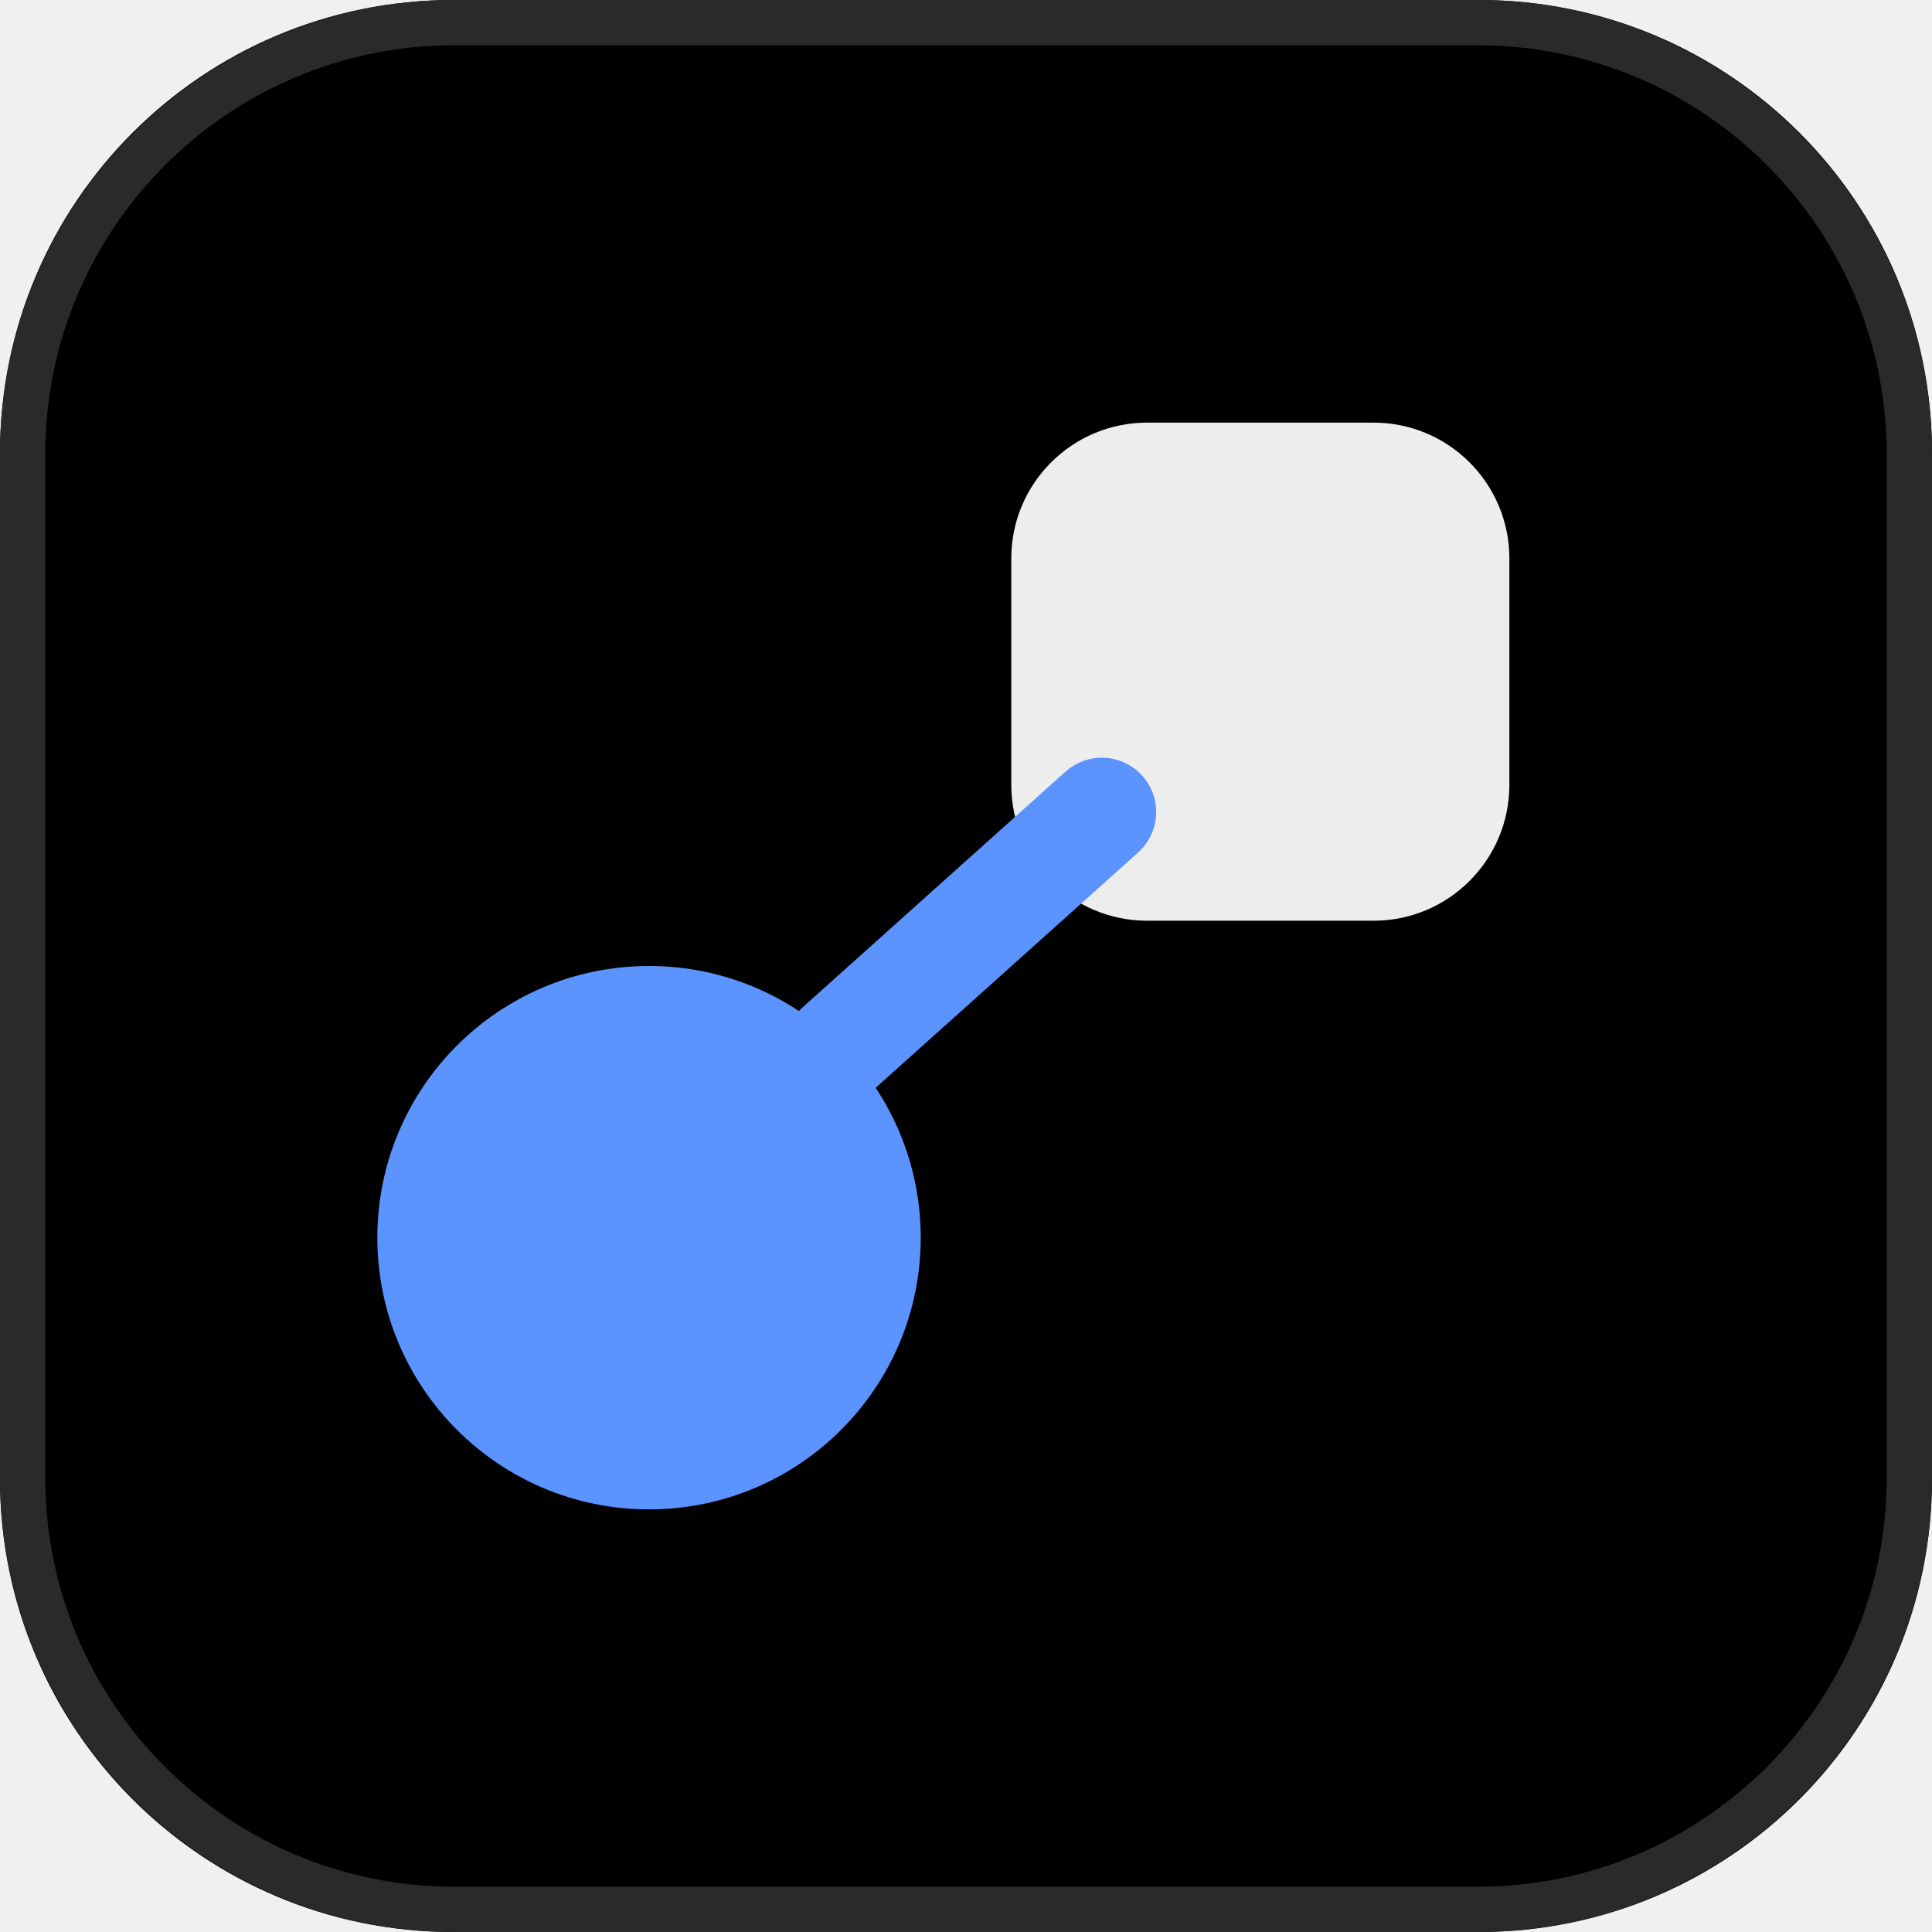
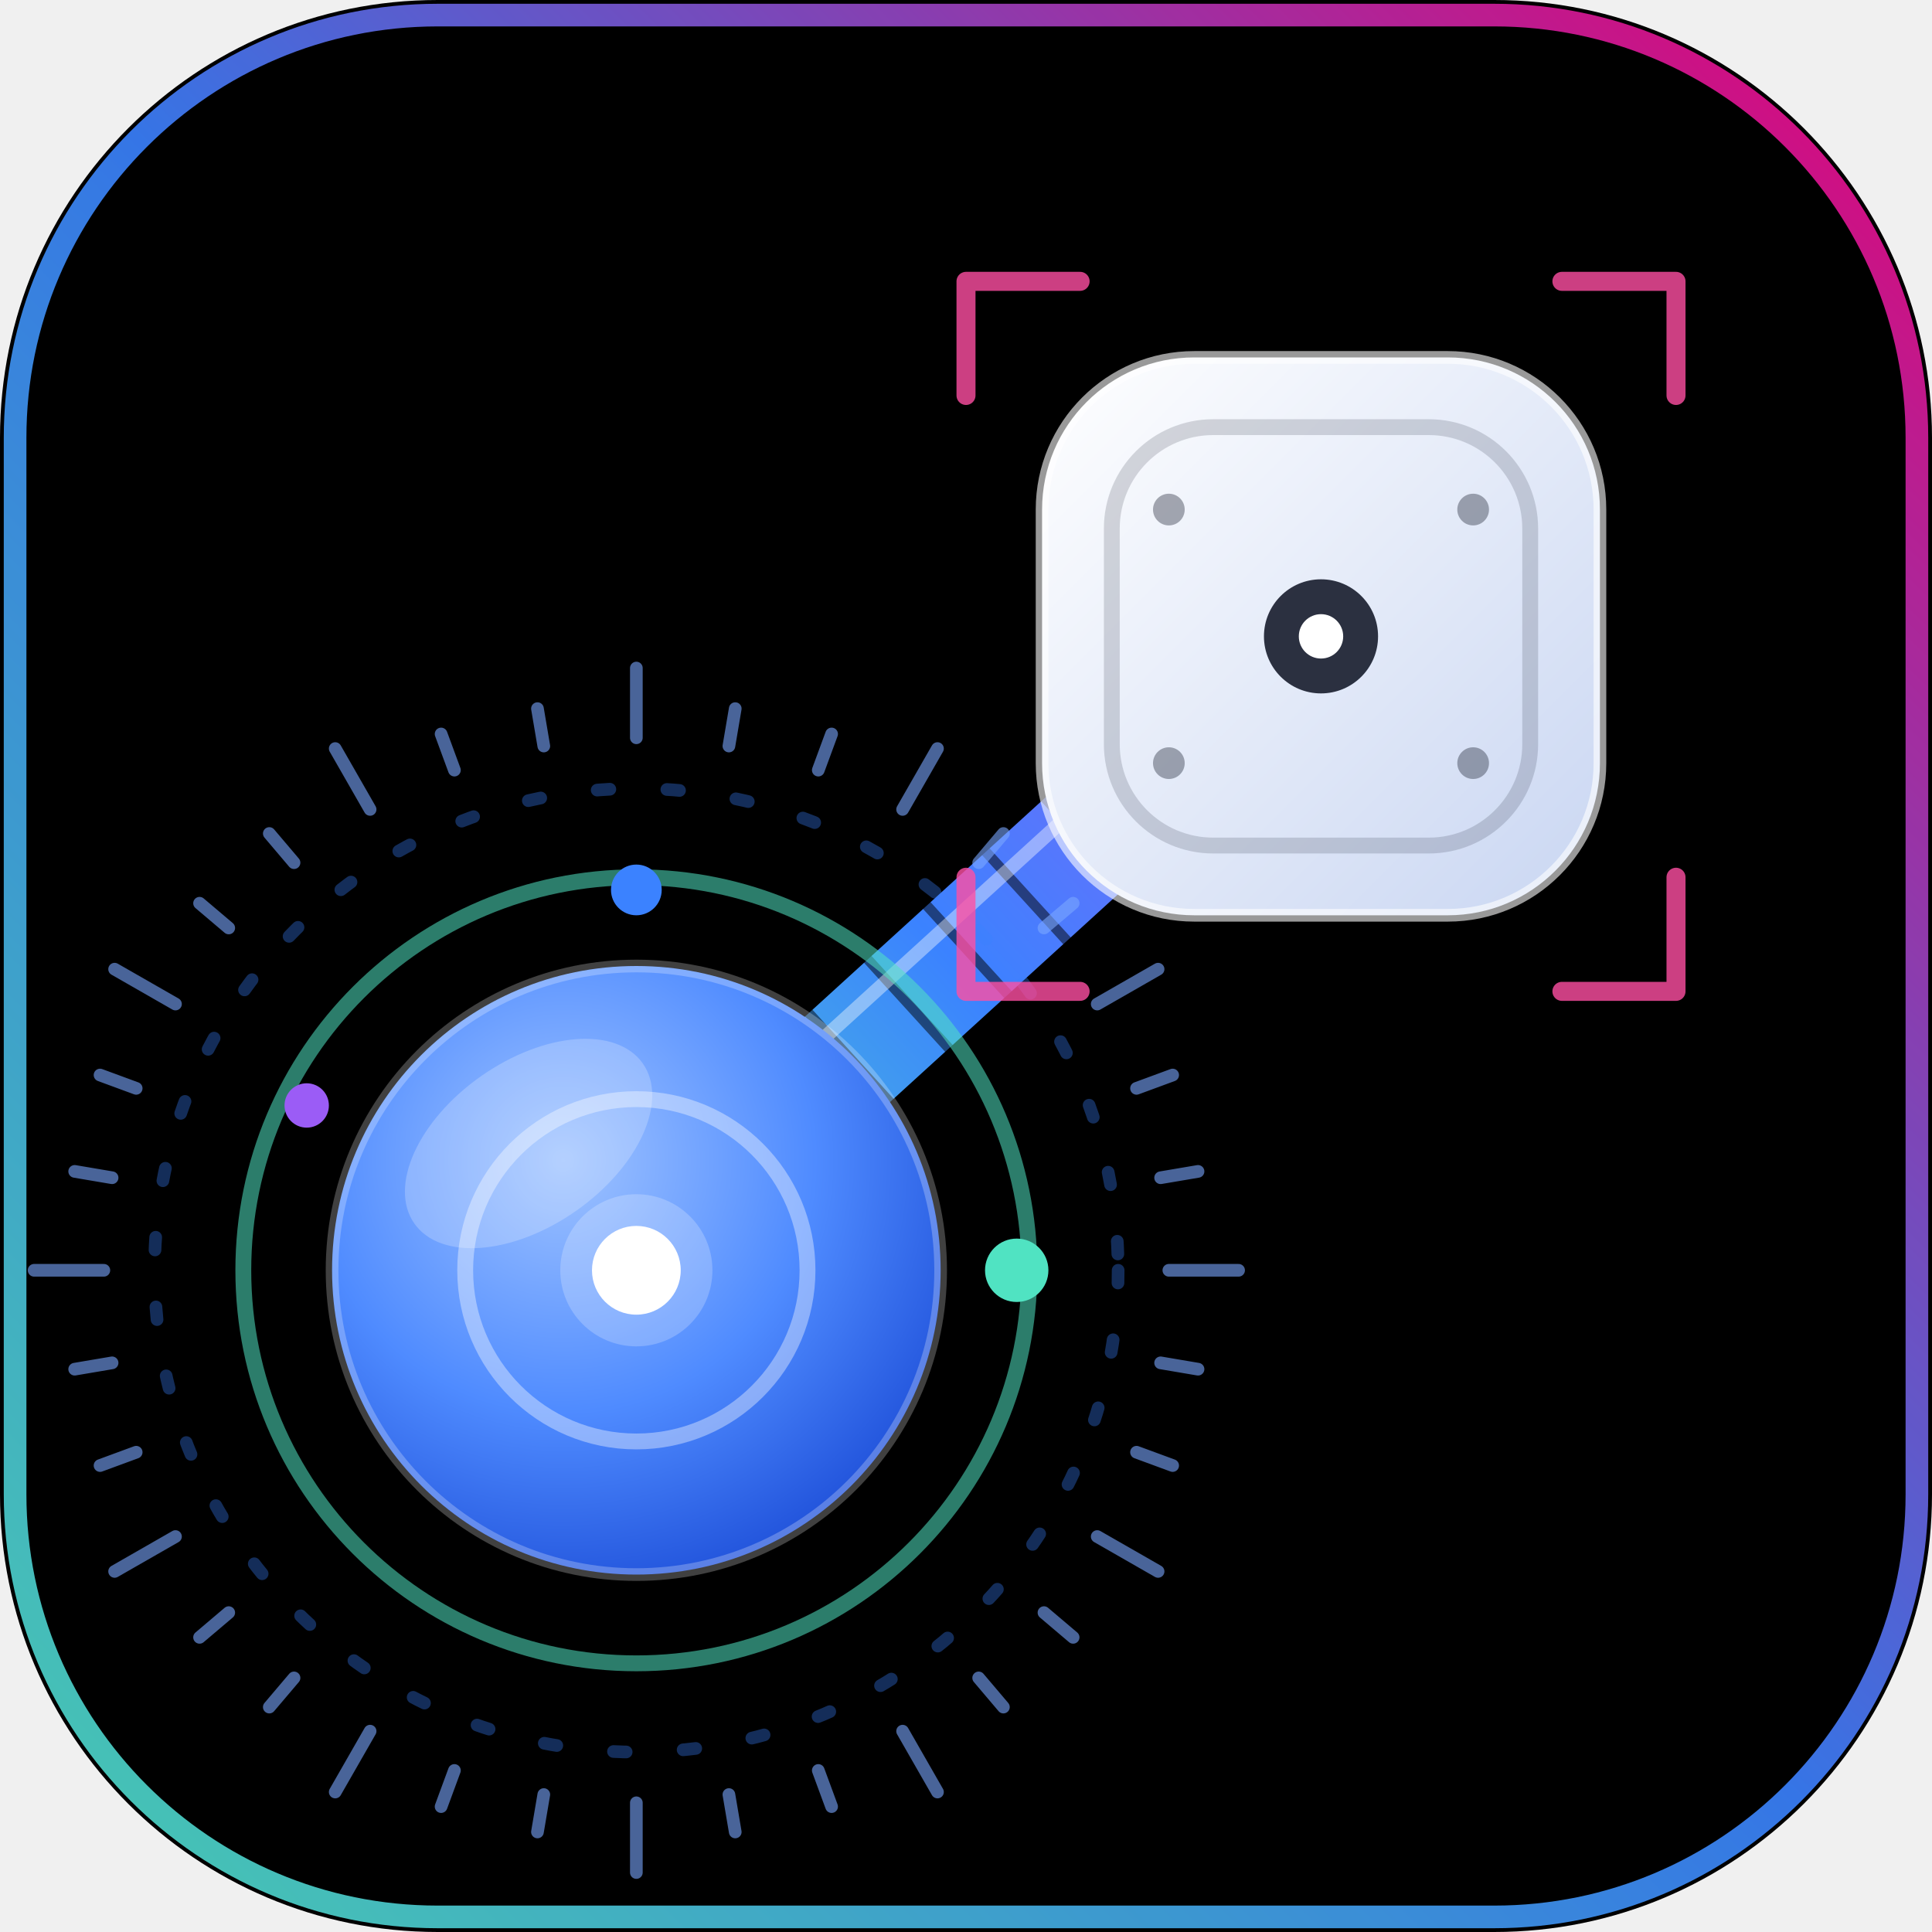
- <svg xmlns="http://www.w3.org/2000/svg" viewBox="0 0 64 64">
-   <rect width="64" height="64" rx="15" fill="#000" />
-   <rect x="0.75" y="0.75" width="62.5" height="62.5" rx="14.3" fill="none" stroke="#2a2a2a" stroke-width="1.5" />
-   <g transform="translate(8 8) scale(1.5)">
-     <rect x="17" y="4" width="11" height="11" rx="3" fill="#ededed" />
-     <circle cx="9" cy="22" r="6" fill="#5b94ff" />
-     <path d="M13.2 17.8 19 12.6" stroke="#5b94ff" stroke-width="2.4" stroke-linecap="round" fill="none" />
+ <svg xmlns="http://www.w3.org/2000/svg" viewBox="0 0 256 256">
+   <defs>
+     <linearGradient id="ln" gradientUnits="userSpaceOnUse" x1="60" y1="190" x2="190" y2="70">
+       <stop offset="0" stop-color="#50e3c2" />
+       <stop offset=".5" stop-color="#3b82ff" />
+       <stop offset="1" stop-color="#9b5cf6" />
+     </linearGradient>
+     <radialGradient id="ci" cx="38%" cy="32%" r="75%">
+       <stop offset="0" stop-color="#9fc3ff" />
+       <stop offset=".55" stop-color="#4f8bff" />
+       <stop offset="1" stop-color="#1d4ed8" />
+     </radialGradient>
+     <linearGradient id="sq" x1="0" y1="0" x2="1" y2="1">
+       <stop offset="0" stop-color="#ffffff" />
+       <stop offset="1" stop-color="#c9d6f2" />
+     </linearGradient>
+     <linearGradient id="ring" gradientUnits="userSpaceOnUse" x1="0" y1="256" x2="256" y2="0">
+       <stop offset="0" stop-color="#50e3c2" />
+       <stop offset=".5" stop-color="#3b82ff" />
+       <stop offset="1" stop-color="#ff0080" />
+     </linearGradient>
+     <filter id="glow" filterUnits="userSpaceOnUse" x="0" y="0" width="256" height="256">
+       <feGaussianBlur stdDeviation="9" />
+     </filter>
+   </defs>
+   <rect width="256" height="256" rx="58" fill="#000" />
+   <rect x="2" y="2" width="252" height="252" rx="56" fill="none" stroke="url(#ring)" stroke-width="3" opacity=".9" />
+   <g transform="translate(128 128) scale(.84) translate(-124 -128)">
+     <path d="M105 143 L150 102" stroke="#000" stroke-width="30" stroke-linecap="round" />
+     <path d="M105 143 L150 102" stroke="url(#ln)" stroke-width="19" stroke-linecap="round" />
+     <path d="M105 143 L150 102" stroke="#000" stroke-opacity=".5" stroke-width="20" stroke-dasharray="1.6 11" />
+     <path d="M105 143 L150 102" stroke="#fff" stroke-opacity=".4" stroke-width="2.2" stroke-linecap="round" transform="translate(-3 -4)" />
+     <circle cx="72" cy="176" r="48" fill="url(#ci)" />
+     <ellipse cx="55" cy="156" rx="22" ry="13" fill="#fff" opacity=".22" transform="rotate(-35 55 156)" />
+     <circle cx="72" cy="176" r="48" fill="none" stroke="#fff" stroke-opacity=".25" stroke-width="2" />
+     <circle cx="72" cy="176" r="62" fill="none" stroke="#50e3c2" stroke-opacity=".55" stroke-width="2.5" />
+     <circle cx="72" cy="176" r="76" fill="none" stroke="#3b82ff" stroke-opacity=".35" stroke-width="2" stroke-dasharray="2 9" stroke-linecap="round" />
+     <circle cx="72" cy="176" r="27" fill="none" stroke="#fff" stroke-opacity=".38" stroke-width="2.5" />
+     <circle cx="72" cy="176" r="7" fill="#fff" />
+     <circle cx="72" cy="176" r="12" fill="#fff" fill-opacity=".22" />
+     <g stroke="#7aa7ff" stroke-opacity=".6" stroke-width="2" stroke-linecap="round">
+       <line x1="156.0" y1="176.0" x2="167.0" y2="176.0" />
+       <line x1="154.7" y1="190.6" x2="160.6" y2="191.6" />
+       <line x1="150.9" y1="204.7" x2="156.6" y2="206.8" />
+       <line x1="144.7" y1="218.0" x2="154.3" y2="223.5" />
+       <line x1="136.3" y1="230.0" x2="140.9" y2="233.9" />
+       <line x1="126.0" y1="240.3" x2="129.9" y2="244.9" />
+       <line x1="114.0" y1="248.7" x2="119.5" y2="258.3" />
+       <line x1="100.7" y1="254.9" x2="102.8" y2="260.6" />
+       <line x1="86.6" y1="258.7" x2="87.6" y2="264.6" />
+       <line x1="72.0" y1="260.0" x2="72.0" y2="271.0" />
+       <line x1="57.4" y1="258.7" x2="56.4" y2="264.6" />
+       <line x1="43.3" y1="254.9" x2="41.2" y2="260.6" />
+       <line x1="30.0" y1="248.7" x2="24.5" y2="258.3" />
+       <line x1="18.0" y1="240.3" x2="14.1" y2="244.9" />
+       <line x1="7.7" y1="230.0" x2="3.1" y2="233.9" />
+       <line x1="-0.7" y1="218.0" x2="-10.3" y2="223.5" />
+       <line x1="-6.9" y1="204.7" x2="-12.6" y2="206.8" />
+       <line x1="-10.7" y1="190.6" x2="-16.6" y2="191.6" />
+       <line x1="-12.0" y1="176.0" x2="-23.0" y2="176.0" />
+       <line x1="-10.7" y1="161.4" x2="-16.6" y2="160.4" />
+       <line x1="-6.9" y1="147.3" x2="-12.6" y2="145.2" />
+       <line x1="-0.7" y1="134.0" x2="-10.3" y2="128.5" />
+       <line x1="7.7" y1="122.0" x2="3.1" y2="118.1" />
+       <line x1="18.0" y1="111.7" x2="14.1" y2="107.1" />
+       <line x1="30.0" y1="103.3" x2="24.5" y2="93.7" />
+       <line x1="43.3" y1="97.1" x2="41.2" y2="91.4" />
+       <line x1="57.4" y1="93.3" x2="56.4" y2="87.4" />
+       <line x1="72.0" y1="92.0" x2="72.0" y2="81.0" />
+       <line x1="86.6" y1="93.3" x2="87.6" y2="87.4" />
+       <line x1="100.7" y1="97.1" x2="102.8" y2="91.4" />
+       <line x1="114.0" y1="103.3" x2="119.5" y2="93.7" />
+       <line x1="126.0" y1="111.7" x2="129.9" y2="107.1" />
+       <line x1="136.3" y1="122.0" x2="140.9" y2="118.1" />
+       <line x1="144.7" y1="134.0" x2="154.3" y2="128.5" />
+       <line x1="150.9" y1="147.3" x2="156.6" y2="145.2" />
+       <line x1="154.7" y1="161.4" x2="160.6" y2="160.4" />
+     </g>
+     <circle cx="132" cy="176" r="5" fill="#50e3c2" />
+     <circle cx="72" cy="116" r="4" fill="#3b82ff" />
+     <circle cx="20" cy="150" r="3.5" fill="#9b5cf6" />
+     <rect x="136" y="32" width="88" height="88" rx="24" fill="url(#sq)" />
+     <rect x="147" y="43" width="66" height="66" rx="16" fill="none" stroke="#0b1020" stroke-opacity=".16" stroke-width="2.5" />
+     <rect x="136" y="32" width="88" height="88" rx="24" fill="none" stroke="#fff" stroke-opacity=".6" stroke-width="2" />
+     <circle cx="180" cy="76" r="9" fill="#0b1020" fill-opacity=".85" />
+     <circle cx="180" cy="76" r="3.5" fill="#fff" />
+     <g stroke="#ff4fa3" stroke-opacity=".8" stroke-width="3" stroke-linecap="round" stroke-linejoin="round" fill="none">
+       <path d="M124 38 V20 H142" />
+       <path d="M236 38 V20 H218" />
+       <path d="M124 114 V132 H142" />
+       <path d="M236 114 V132 H218" />
+     </g>
+     <g fill="#0b1020" fill-opacity=".35">
+       <circle cx="156" cy="56" r="2.5" />
+       <circle cx="204" cy="56" r="2.5" />
+       <circle cx="156" cy="96" r="2.5" />
+       <circle cx="204" cy="96" r="2.5" />
+     </g>
  </g>
</svg>
